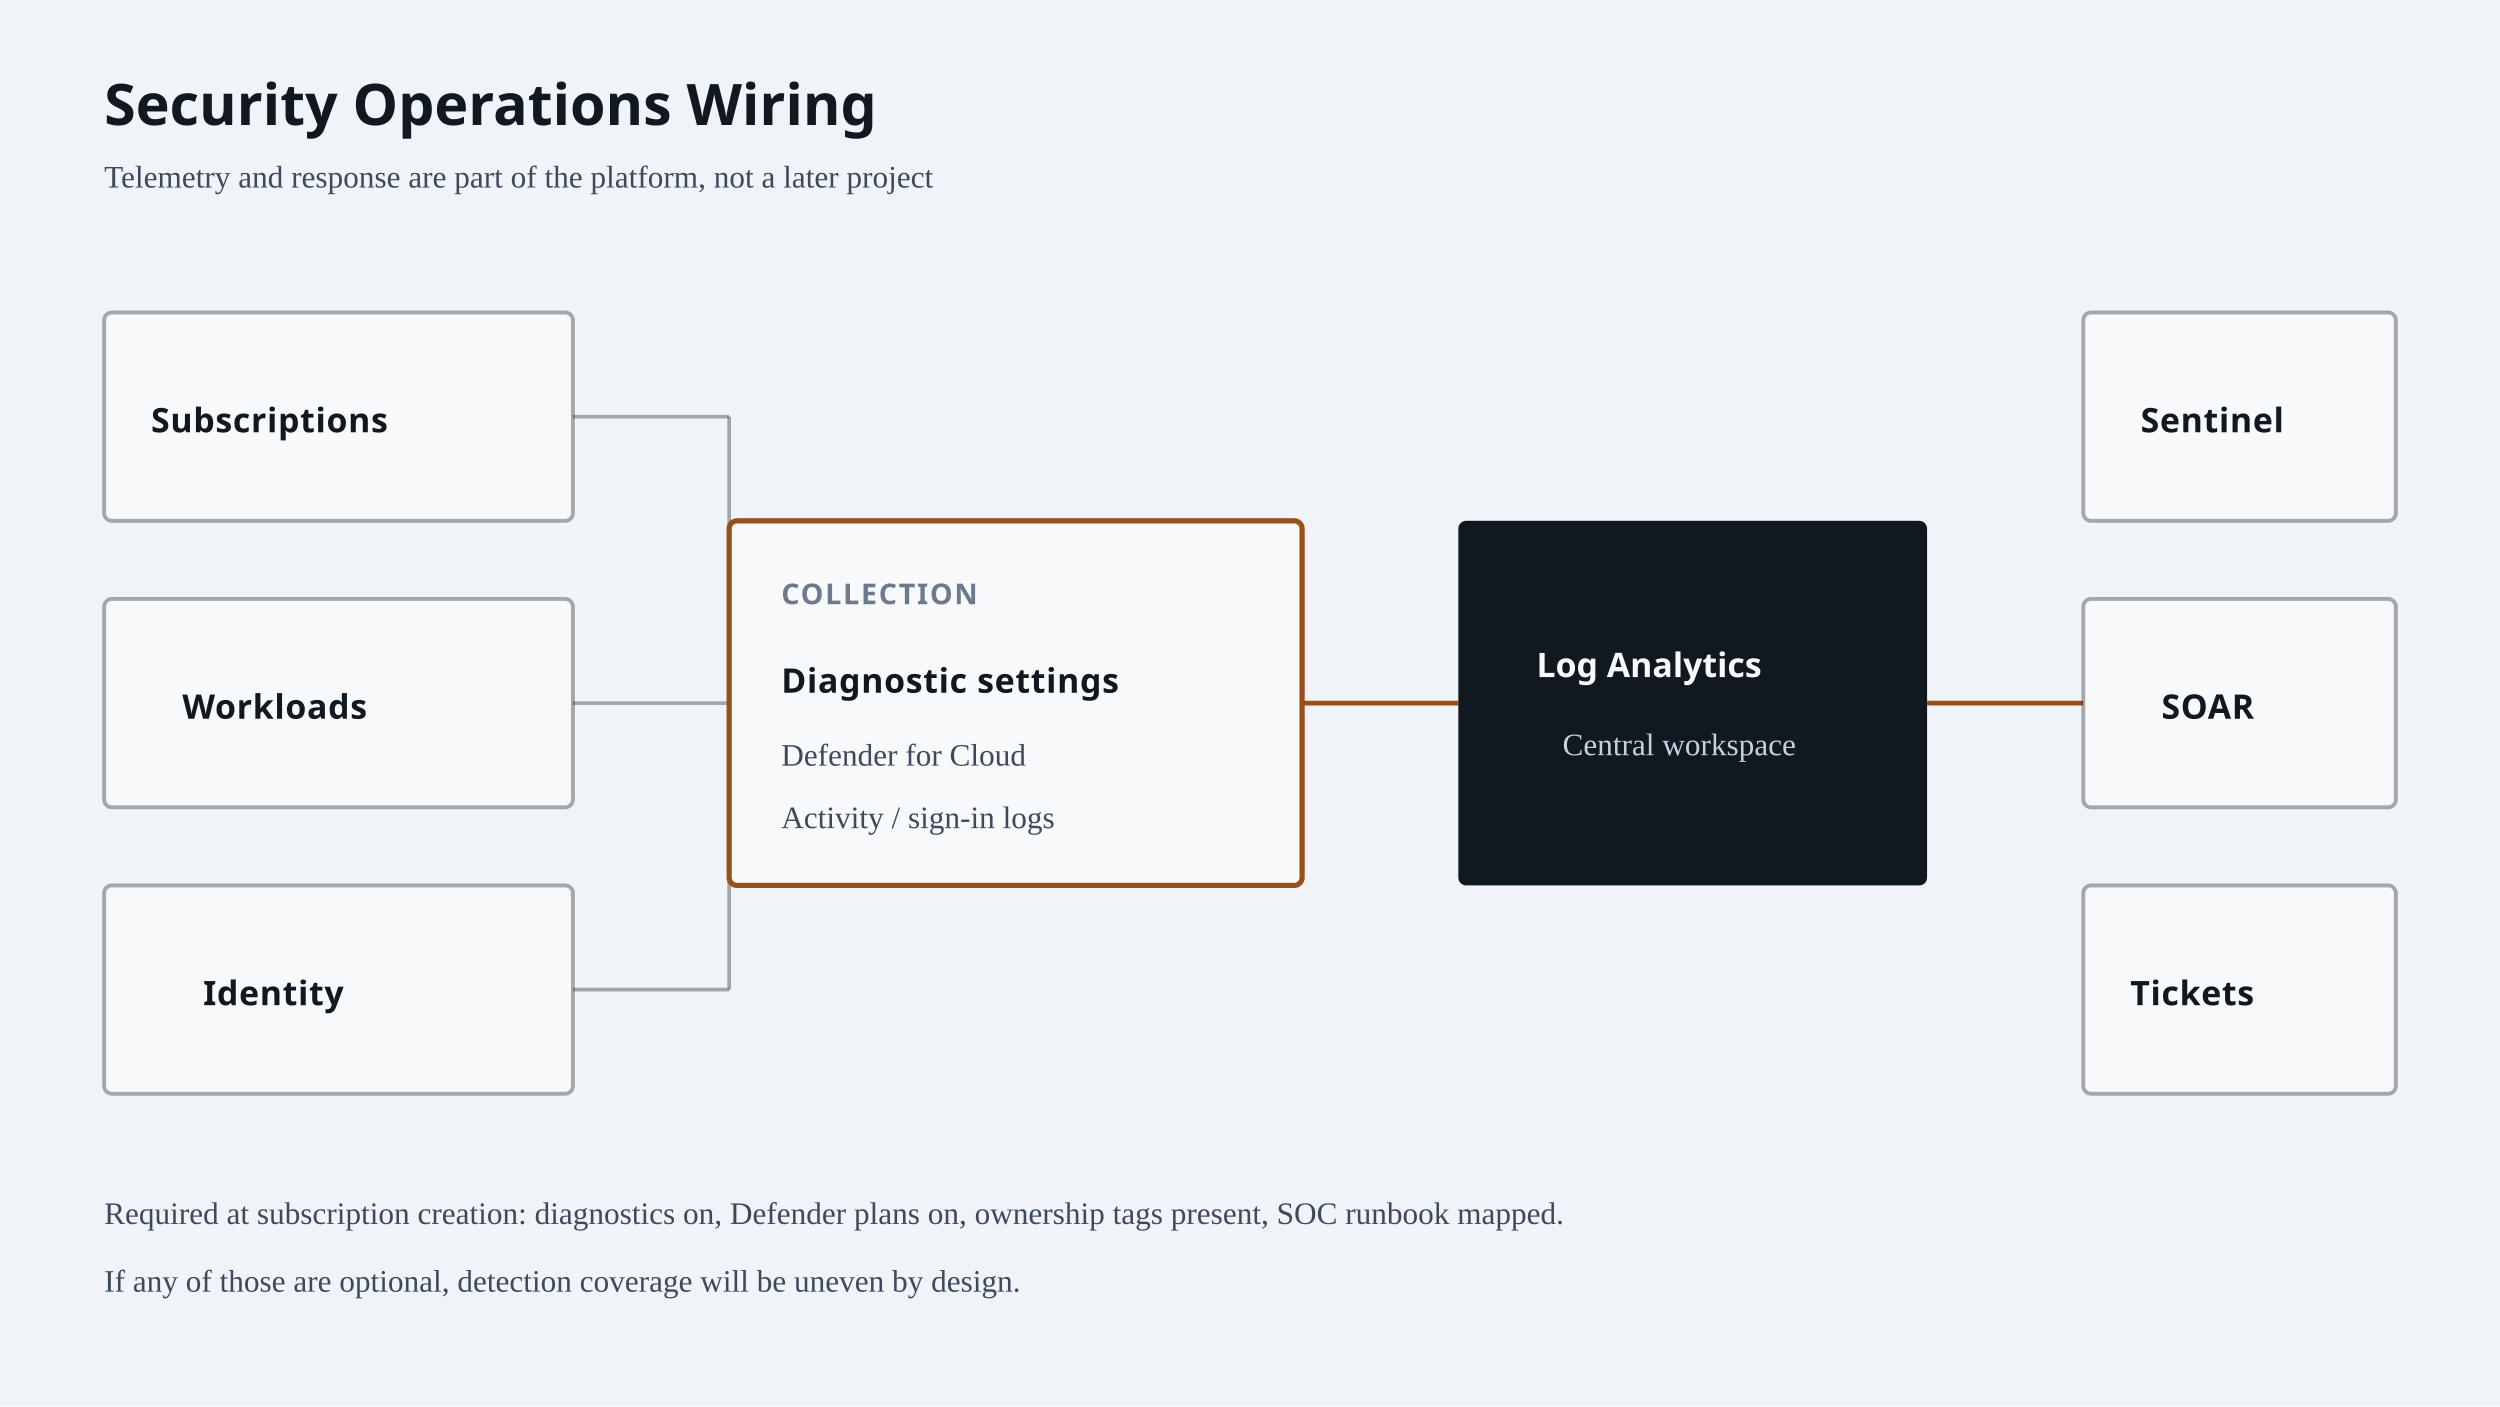
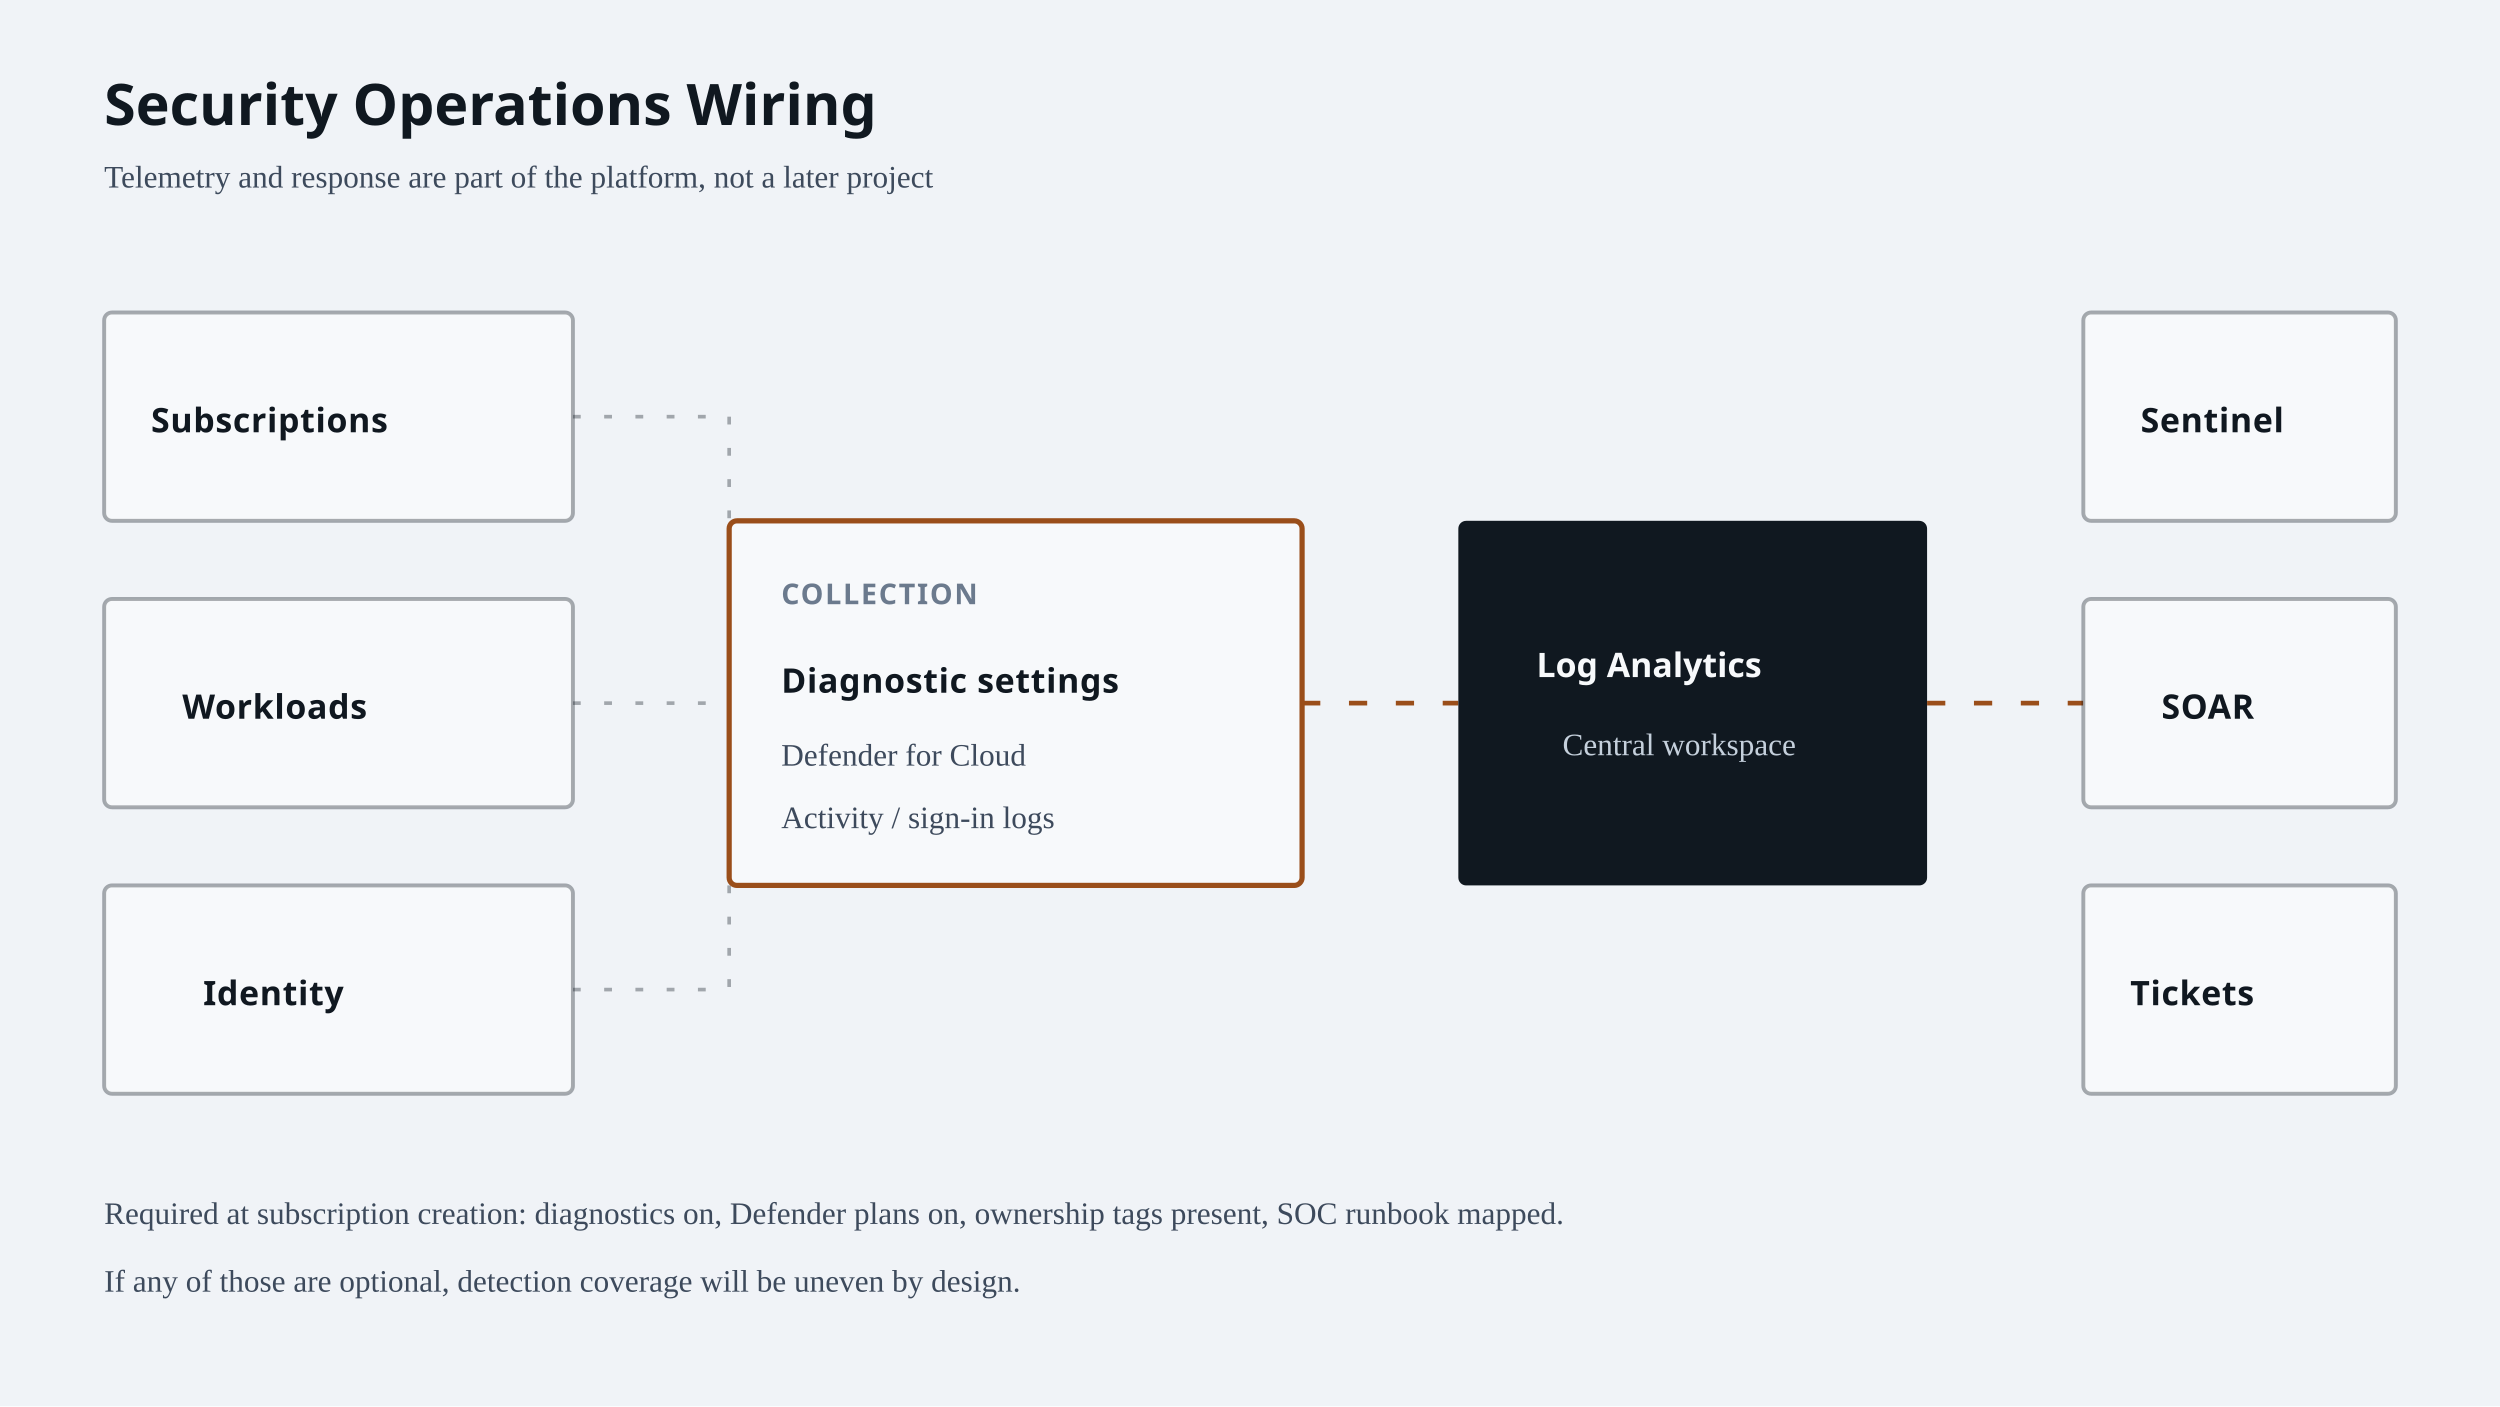
<svg xmlns="http://www.w3.org/2000/svg" width="960" height="540" viewBox="0 0 960 540" role="img" aria-labelledby="title">
  <style>
  .bg { fill: #f0f3f7; }
  .panel { fill: #f7f9fb; stroke: #101820; stroke-width: 1.5; stroke-opacity: 0.35; }
  .panel-accent { fill: #f7f9fb; stroke: #9a4e1a; stroke-width: 2; }
  .panel-ink { fill: #101820; }
  .title { font-family: Syne, Avenir Next, Segoe UI, sans-serif; font-size: 22px; font-weight: 700; fill: #101820; }
  .label { font-family: Syne, Avenir Next, Segoe UI, sans-serif; font-size: 13px; font-weight: 700; fill: #101820; letter-spacing: 0.02em; }
  .label-inv { font-family: Syne, Avenir Next, Segoe UI, sans-serif; font-size: 13px; font-weight: 700; fill: #f7f9fb; }
  .sub { font-family: Source Serif 4, Georgia, serif; font-size: 12px; fill: #3d4a5c; }
  .tiny { font-family: Syne, Avenir Next, Segoe UI, sans-serif; font-size: 11px; font-weight: 600; fill: #6b7a8d; letter-spacing: 0.06em; }
  .wire { fill: none; stroke: #101820; stroke-width: 1.4; stroke-opacity: 0.35; }
  .wire-accent { fill: none; stroke: #9a4e1a; stroke-width: 1.8; }
  .dot { fill: #9a4e1a; }
+ 
+   .wire-accent, .flow {
+     stroke-dasharray: 7 11;
+     animation: viz-flow 2.8s linear infinite;
+   }
+   .wire {
+     stroke-dasharray: 3 9;
+     animation: viz-flow 9s linear infinite;
+   }
+   .panel-accent, .dot, .node-pulse {
+     animation: viz-pulse 3.2s ease-in-out infinite;
+   }
+   @keyframes viz-flow {
+     to { stroke-dashoffset: -72; }
+   }
+   @keyframes viz-pulse {
+     0%, 100% { opacity: 1; }
+     50% { opacity: 0.55; }
+   }
+   @media (prefers-reduced-motion: reduce) {
+     .wire-accent, .flow, .wire, .panel-accent, .dot, .node-pulse { animation: none; }
+   }
+ 
</style>
  <rect class="bg" width="960" height="540" />
  <text class="title" x="40" y="48">Security Operations Wiring</text>
  <text class="sub" x="40" y="72">Telemetry and response are part of the platform, not a later project</text>
  <rect class="panel" x="40" y="120" width="180" height="80" rx="3" />
  <text class="label" x="58" y="166">Subscriptions</text>
  <rect class="panel" x="40" y="230" width="180" height="80" rx="3" />
  <text class="label" x="70" y="276">Workloads</text>
  <rect class="panel" x="40" y="340" width="180" height="80" rx="3" />
  <text class="label" x="78" y="386">Identity</text>
  <path class="wire" d="M220 160 H280" />
  <path class="wire" d="M220 270 H280" />
  <path class="wire" d="M220 380 H280" />
  <path class="wire" d="M280 160 V380" />
  <rect class="panel-accent" x="280" y="200" width="220" height="140" rx="3" />
  <text class="tiny" x="300" y="232">COLLECTION</text>
  <text class="label" x="300" y="266">Diagnostic settings</text>
  <text class="sub" x="300" y="294">Defender for Cloud</text>
  <text class="sub" x="300" y="318">Activity / sign-in logs</text>
-   <path class="wire-accent" d="M500 270 H560" />
+   <path class="wire-accent" d="M500 270 H560">
+     <animate attributeName="stroke-dashoffset" values="0;-72" dur="2.8s" repeatCount="indefinite" />
+   </path>
  <rect class="panel-ink" x="560" y="200" width="180" height="140" rx="3" />
  <text class="label-inv" x="590" y="260">Log Analytics</text>
  <text class="sub" x="600" y="290" style="fill:#c5d0dc">Central workspace</text>
-   <path class="wire-accent" d="M740 270 H800" />
+   <path class="wire-accent" d="M740 270 H800">
+     <animate attributeName="stroke-dashoffset" values="0;-72" dur="2.8s" repeatCount="indefinite" />
+   </path>
  <rect class="panel" x="800" y="120" width="120" height="80" rx="3" />
  <text class="label" x="822" y="166">Sentinel</text>
  <rect class="panel" x="800" y="230" width="120" height="80" rx="3" />
  <text class="label" x="830" y="276">SOAR</text>
  <rect class="panel" x="800" y="340" width="120" height="80" rx="3" />
  <text class="label" x="818" y="386">Tickets</text>
  <text class="sub" x="40" y="470">Required at subscription creation: diagnostics on, Defender plans on, ownership tags present, SOC runbook mapped.</text>
  <text class="sub" x="40" y="496">If any of those are optional, detection coverage will be uneven by design.</text>
</svg>
